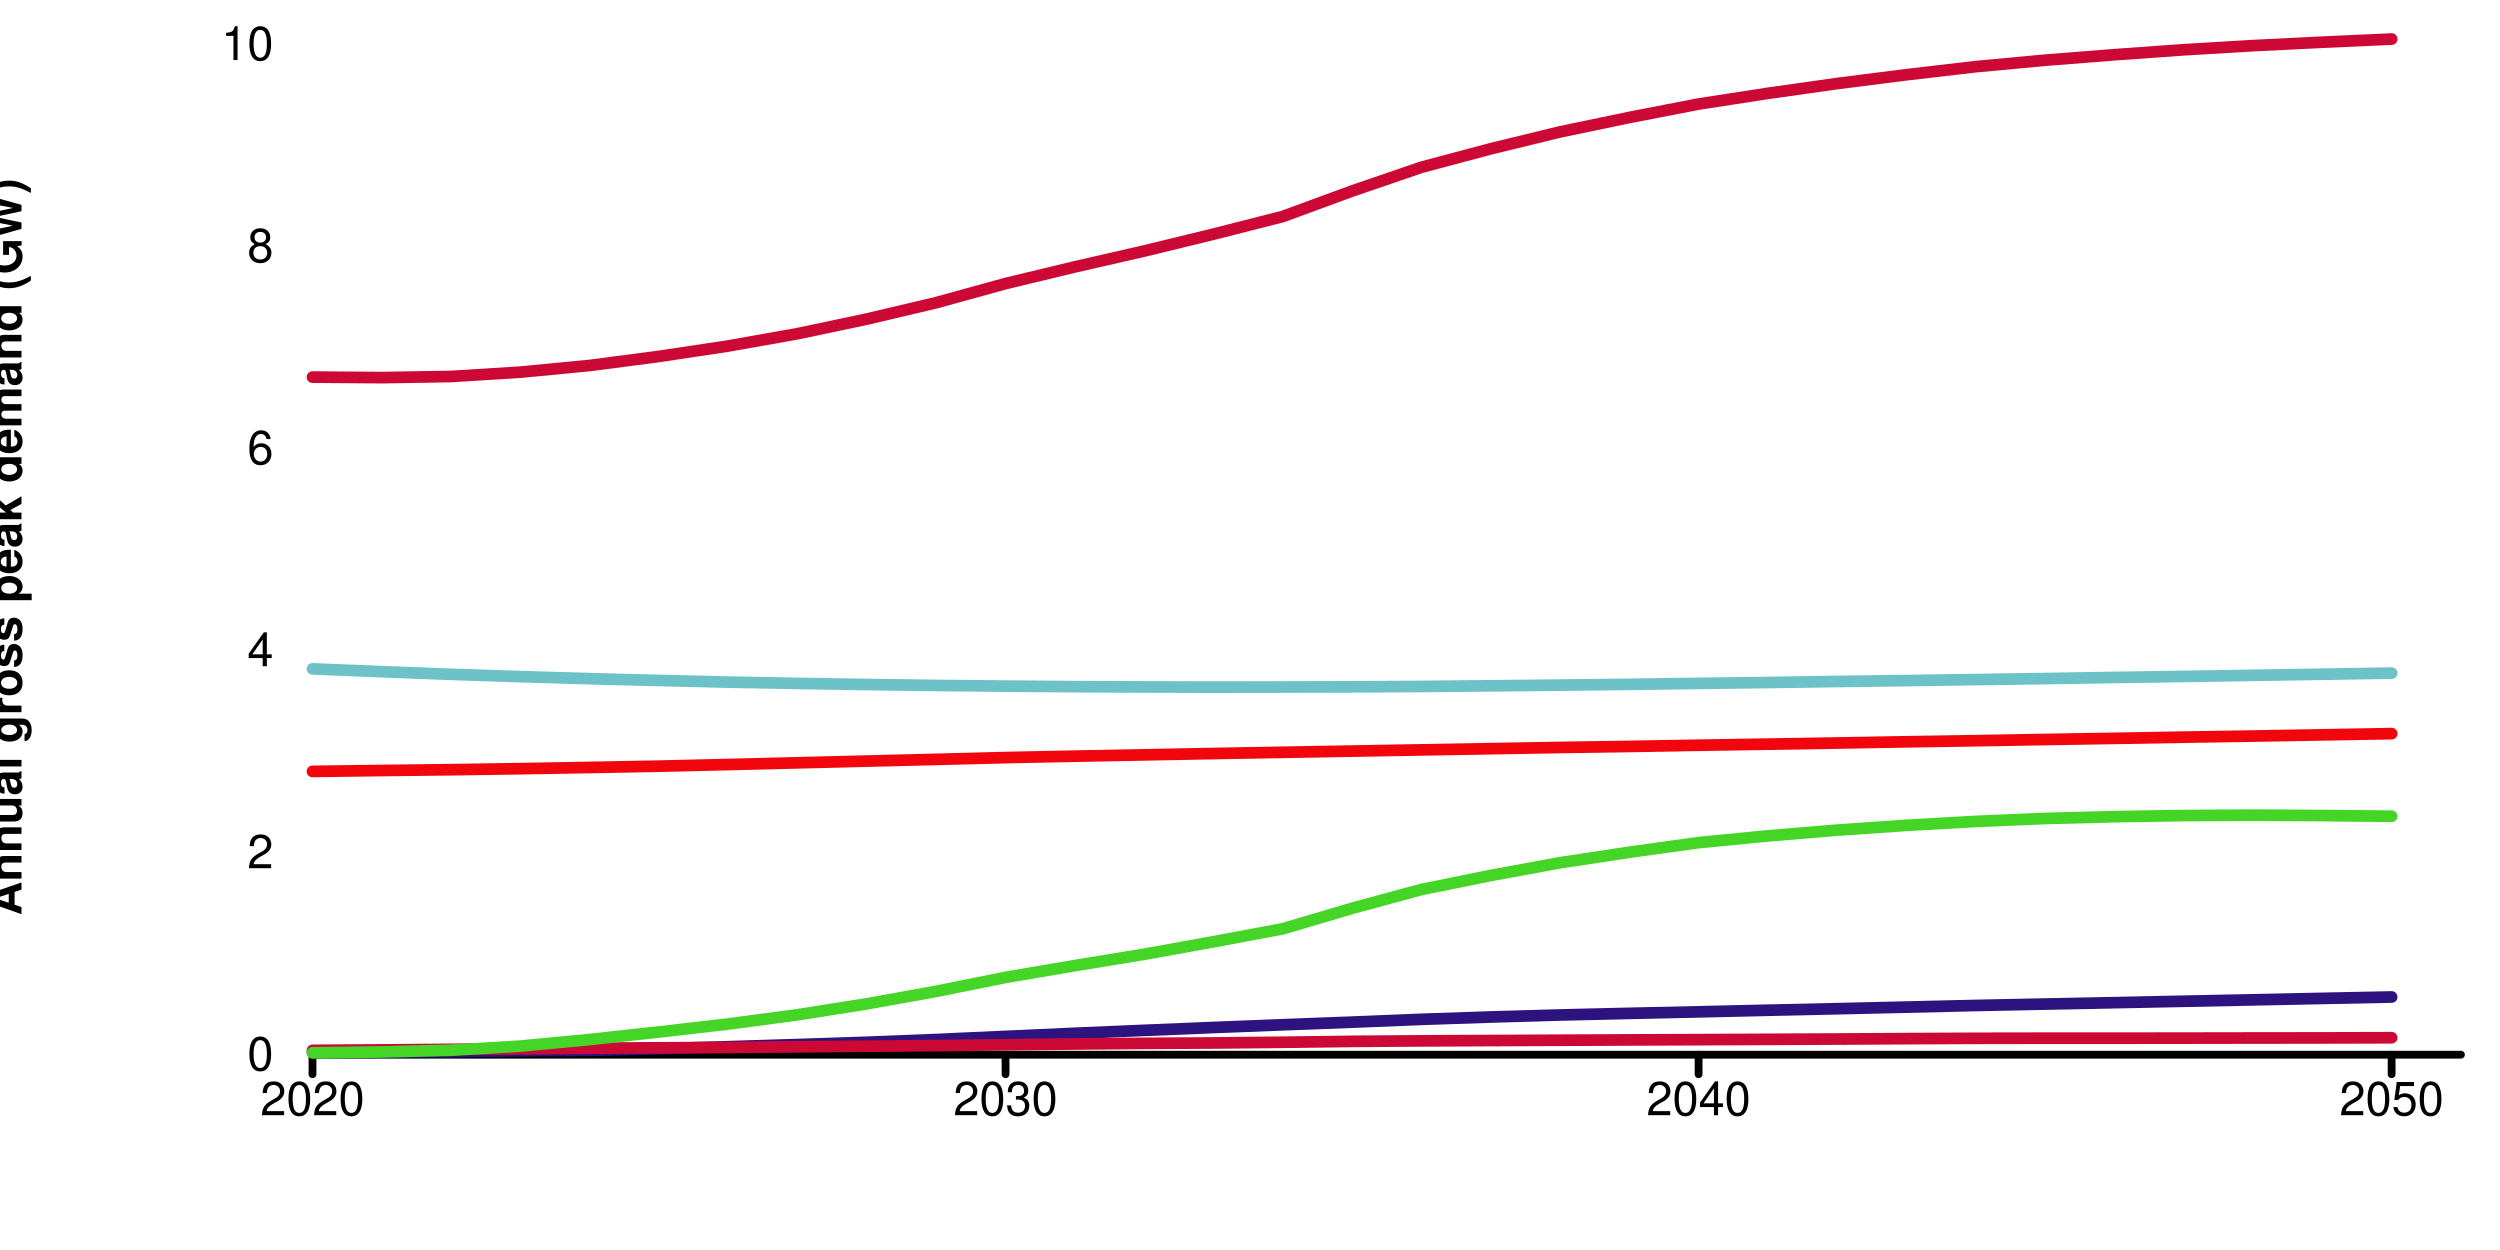
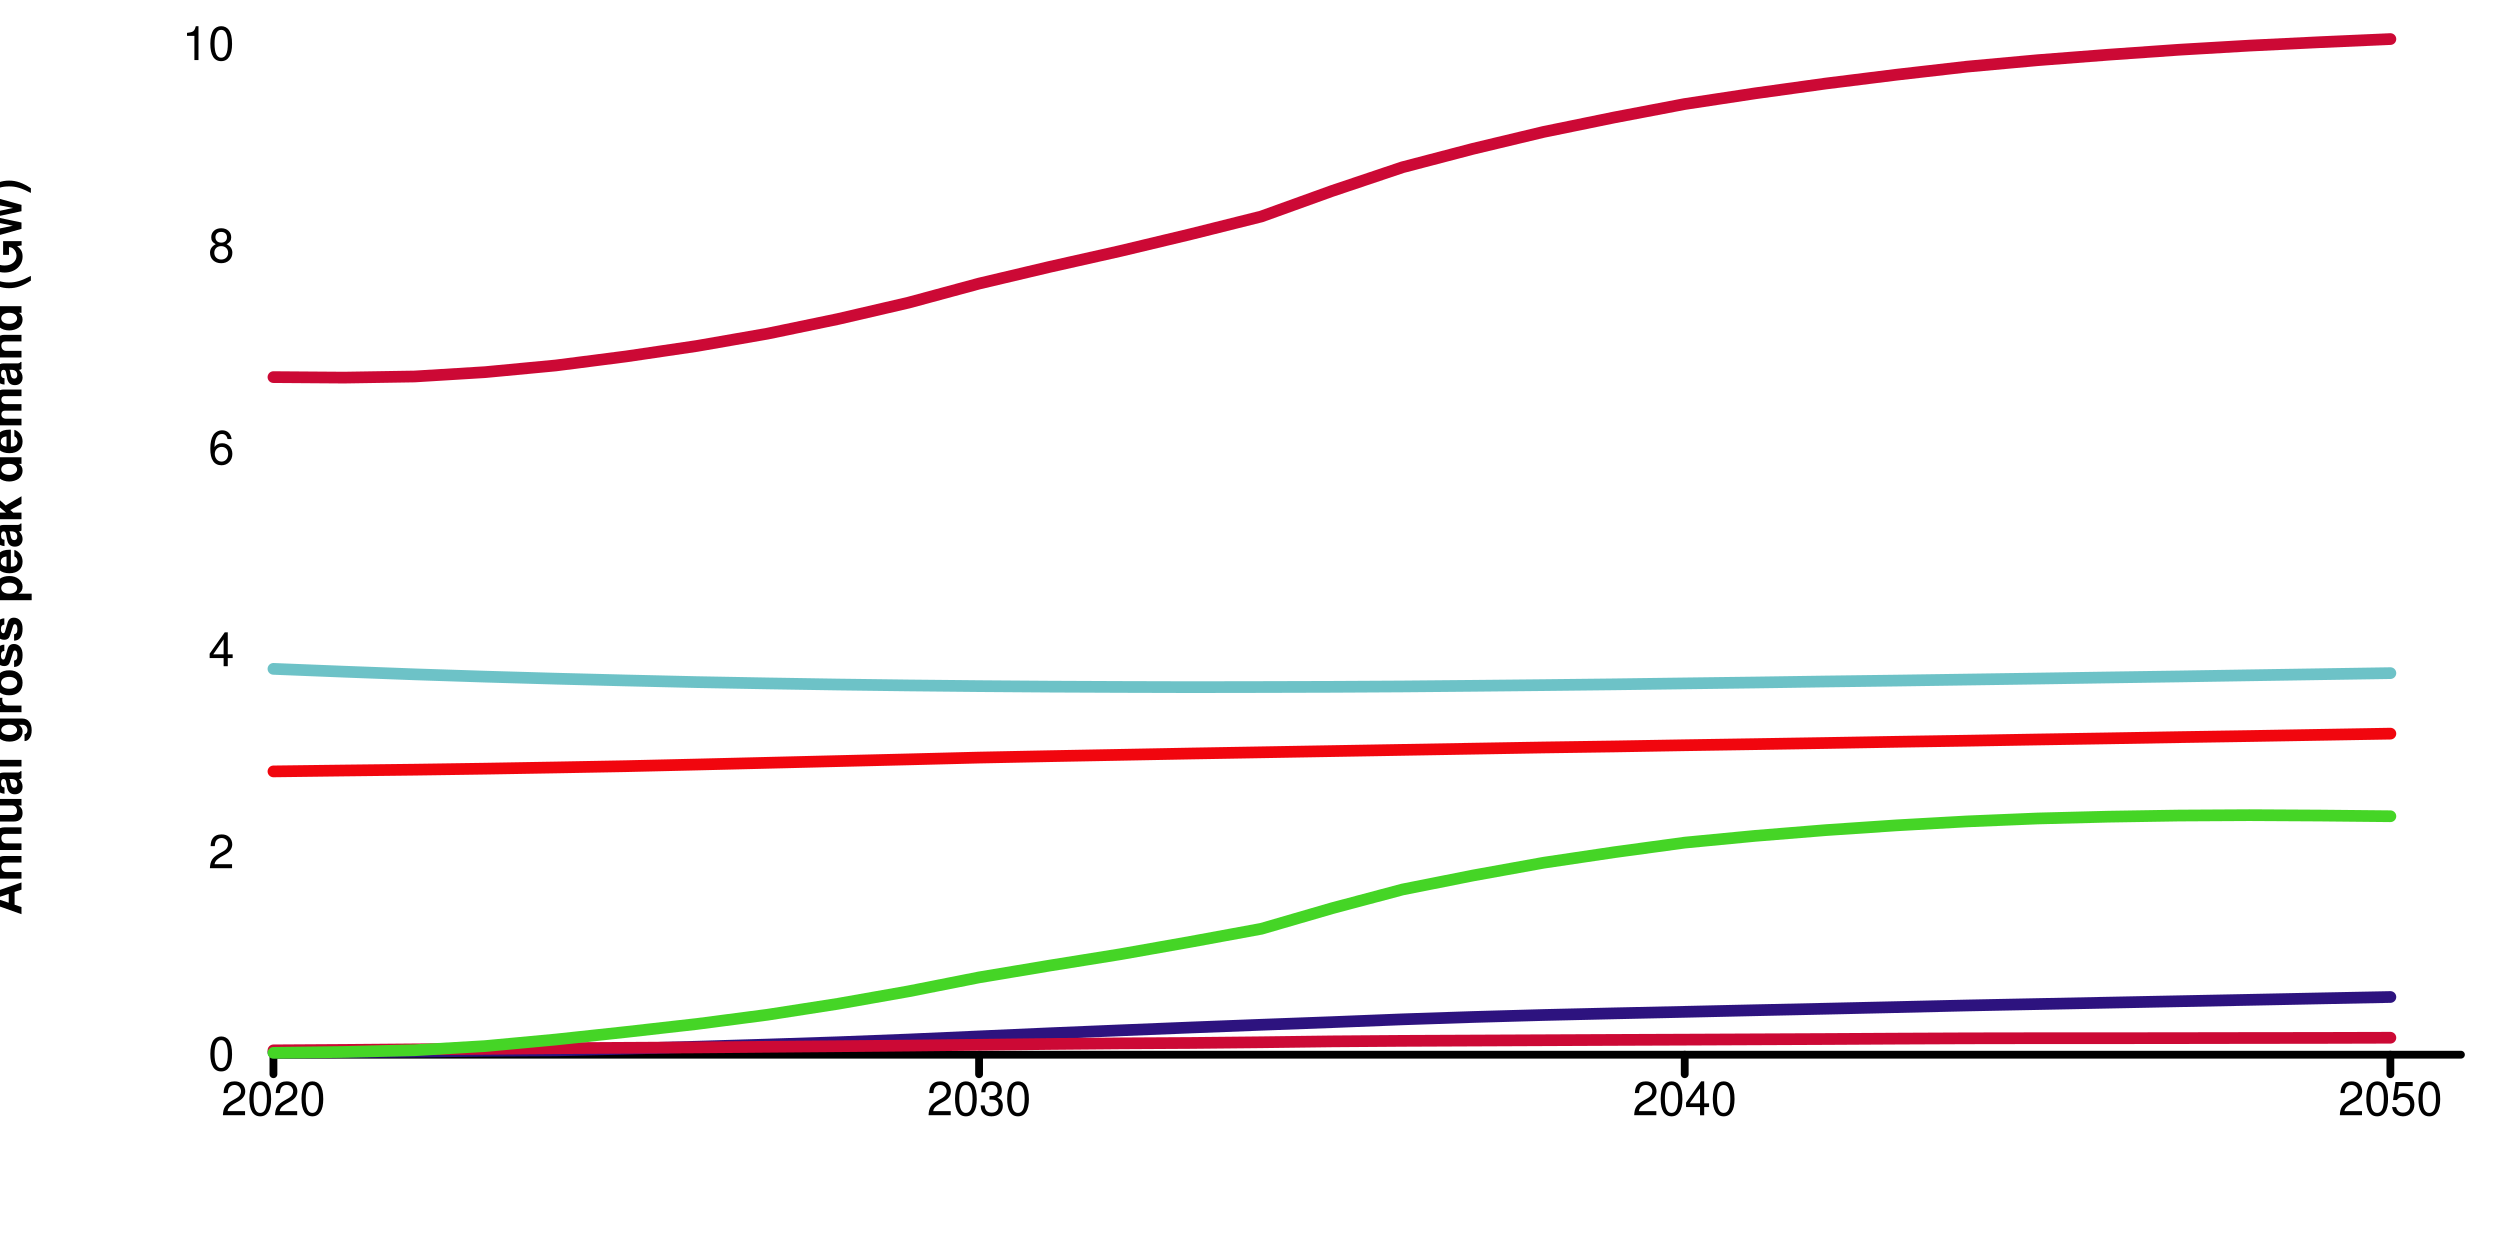
<svg xmlns="http://www.w3.org/2000/svg" width="640" height="320" viewBox="0 0 640 320" style="overflow:display" preserveAspectRatio="xMinYMin meet" overflow="visible">
  <defs>
    <style>
	.data-series path.line { fill-opacity: 0; }
	.data-series path.line.dotted { stroke-dasharray: 12 20 }
	.data-series circle { display: none; }
	.data-series:hover path.line, .data-series.on path.line { stroke-width: 5; }
	.data-series:hover circle, .data-series.on circle { display: inline; }
	.data-series circle:hover, .data-series circle.on { r: 6px!important; fill: black; }
	.grid { font-family: "Helvetica Neue",Helvetica,Arial,"Lucida Grande",sans-serif; }
	.grid line { stroke: rgb(0,0,0); stroke-width: 2; stroke-linecap: round; }
	.grid.grid-x text { text-anchor: middle; dominant-baseline: hanging; transform: translateY(10px); }
	.grid.grid-y text { text-anchor: end; dominant-baseline: middle; transform: translateX(-10px); }
	</style>
  </defs>
  <g class="grid grid-y">
-     <line x1="80" y1="270" x2="630" y2="270" data-left="80" />
-     <text x="80" y="270" text-anchor="end">0</text>
-     <text x="80" y="218.274" text-anchor="end">2</text>
-     <text x="80" y="166.548" text-anchor="end">4</text>
-     <text x="80" y="114.822" text-anchor="end">6</text>
-     <text x="80" y="63.097" text-anchor="end">8</text>
-     <text x="80" y="11.371" text-anchor="end">10</text>
+     <line x1="70" y1="270" x2="630" y2="270" data-left="70" />
+     <text x="70" y="270" text-anchor="end">0</text>
+     <text x="70" y="218.274" text-anchor="end">2</text>
+     <text x="70" y="166.548" text-anchor="end">4</text>
+     <text x="70" y="114.822" text-anchor="end">6</text>
+     <text x="70" y="63.097" text-anchor="end">8</text>
+     <text x="70" y="11.371" text-anchor="end">10</text>
    <text style="text-anchor:middle;dominant-baseline:hanging;font-weight:bold;transform: translateY(140px) rotate(-90deg);">Annual gross peak demand (GW)</text>
  </g>
  <g class="grid grid-x">
-     <line class="tick" x1="80" y1="270" x2="80" y2="275" />
-     <text x="80" y="270" text-anchor="middle">2020</text>
-     <line class="tick" x1="257.419" y1="270" x2="257.419" y2="275" />
-     <text x="257.419" y="270" text-anchor="middle">2030</text>
-     <line class="tick" x1="434.839" y1="270" x2="434.839" y2="275" />
-     <text x="434.839" y="270" text-anchor="middle">2040</text>
-     <line class="tick" x1="612.258" y1="270" x2="612.258" y2="275" />
-     <text x="612.258" y="270" text-anchor="middle">2050</text>
+     <line class="tick" x1="70" y1="270" x2="70" y2="275" />
+     <text x="70" y="270" text-anchor="middle">2020</text>
+     <line class="tick" x1="250.645" y1="270" x2="250.645" y2="275" />
+     <text x="250.645" y="270" text-anchor="middle">2030</text>
+     <line class="tick" x1="431.29" y1="270" x2="431.29" y2="275" />
+     <text x="431.29" y="270" text-anchor="middle">2040</text>
+     <line class="tick" x1="611.935" y1="270" x2="611.935" y2="275" />
+     <text x="611.935" y="270" text-anchor="middle">2050</text>
    <text style="text-anchor:middle;dominant-baseline:hanging;font-weight:bold;transform: translateY(140px) rotate(-90deg);" />
  </g>
  <g data-scenario="domestic" class="data-series">
-     <path d="M 80.00,197.48L 97.74,197.25L 115.48,197.04L 133.23,196.78L 150.97,196.47L 168.71,196.14L 186.45,195.72L 204.19,195.28L 221.94,194.84L 239.68,194.40L 257.42,193.94L 275.16,193.58L 292.90,193.24L 310.65,192.90L 328.39,192.59L 346.13,192.28L 363.87,191.97L 381.61,191.66L 399.35,191.35L 417.10,191.09L 434.84,190.78L 452.58,190.50L 470.32,190.21L 488.06,189.90L 505.81,189.62L 523.55,189.31L 541.29,189.02L 559.03,188.71L 576.77,188.43L 594.52,188.12L 612.26,187.81" id="Domestic" class="line" stroke="#F1060E" stroke-width="3" stroke-linecap="round" />
-     <circle cx="80.00" cy="197.48" data-y="2.804" data-x="2020" r="4" fill="#F1060E" />
-     <circle cx="97.74" cy="197.25" data-y="2.813" data-x="2021" r="4" fill="#F1060E" />
-     <circle cx="115.48" cy="197.04" data-y="2.821" data-x="2022" r="4" fill="#F1060E" />
-     <circle cx="133.23" cy="196.78" data-y="2.831" data-x="2023" r="4" fill="#F1060E" />
-     <circle cx="150.97" cy="196.47" data-y="2.843" data-x="2024" r="4" fill="#F1060E" />
-     <circle cx="168.71" cy="196.14" data-y="2.856" data-x="2025" r="4" fill="#F1060E" />
-     <circle cx="186.45" cy="195.72" data-y="2.872" data-x="2026" r="4" fill="#F1060E" />
-     <circle cx="204.19" cy="195.28" data-y="2.889" data-x="2027" r="4" fill="#F1060E" />
-     <circle cx="221.94" cy="194.84" data-y="2.906" data-x="2028" r="4" fill="#F1060E" />
-     <circle cx="239.68" cy="194.40" data-y="2.923" data-x="2029" r="4" fill="#F1060E" />
-     <circle cx="257.42" cy="193.94" data-y="2.941" data-x="2030" r="4" fill="#F1060E" />
-     <circle cx="275.16" cy="193.58" data-y="2.955" data-x="2031" r="4" fill="#F1060E" />
-     <circle cx="292.90" cy="193.24" data-y="2.968" data-x="2032" r="4" fill="#F1060E" />
-     <circle cx="310.65" cy="192.90" data-y="2.981" data-x="2033" r="4" fill="#F1060E" />
-     <circle cx="328.39" cy="192.59" data-y="2.993" data-x="2034" r="4" fill="#F1060E" />
-     <circle cx="346.13" cy="192.28" data-y="3.005" data-x="2035" r="4" fill="#F1060E" />
-     <circle cx="363.87" cy="191.97" data-y="3.017" data-x="2036" r="4" fill="#F1060E" />
-     <circle cx="381.61" cy="191.66" data-y="3.029" data-x="2037" r="4" fill="#F1060E" />
-     <circle cx="399.35" cy="191.35" data-y="3.041" data-x="2038" r="4" fill="#F1060E" />
-     <circle cx="417.10" cy="191.09" data-y="3.051" data-x="2039" r="4" fill="#F1060E" />
-     <circle cx="434.84" cy="190.78" data-y="3.063" data-x="2040" r="4" fill="#F1060E" />
-     <circle cx="452.58" cy="190.50" data-y="3.074" data-x="2041" r="4" fill="#F1060E" />
-     <circle cx="470.32" cy="190.21" data-y="3.085" data-x="2042" r="4" fill="#F1060E" />
-     <circle cx="488.06" cy="189.90" data-y="3.097" data-x="2043" r="4" fill="#F1060E" />
-     <circle cx="505.81" cy="189.62" data-y="3.108" data-x="2044" r="4" fill="#F1060E" />
-     <circle cx="523.55" cy="189.31" data-y="3.120" data-x="2045" r="4" fill="#F1060E" />
-     <circle cx="541.29" cy="189.02" data-y="3.131" data-x="2046" r="4" fill="#F1060E" />
-     <circle cx="559.03" cy="188.71" data-y="3.143" data-x="2047" r="4" fill="#F1060E" />
-     <circle cx="576.77" cy="188.43" data-y="3.154" data-x="2048" r="4" fill="#F1060E" />
-     <circle cx="594.52" cy="188.12" data-y="3.166" data-x="2049" r="4" fill="#F1060E" />
-     <circle cx="612.26" cy="187.81" data-y="3.178" data-x="2050" r="4" fill="#F1060E" />
+     <path d="M 70.00,197.48L 88.06,197.25L 106.13,197.04L 124.19,196.78L 142.26,196.47L 160.32,196.14L 178.39,195.72L 196.45,195.28L 214.52,194.84L 232.58,194.40L 250.65,193.94L 268.71,193.58L 286.77,193.24L 304.84,192.90L 322.90,192.59L 340.97,192.28L 359.03,191.97L 377.10,191.66L 395.16,191.35L 413.23,191.09L 431.29,190.78L 449.35,190.50L 467.42,190.21L 485.48,189.90L 503.55,189.62L 521.61,189.31L 539.68,189.02L 557.74,188.71L 575.81,188.43L 593.87,188.12L 611.94,187.81" id="Domestic" class="line" stroke="#F1060E" stroke-width="3" stroke-linecap="round" />
+     <circle cx="70.00" cy="197.48" data-y="2.804" data-x="2020" r="4" fill="#F1060E" />
+     <circle cx="88.06" cy="197.25" data-y="2.813" data-x="2021" r="4" fill="#F1060E" />
+     <circle cx="106.13" cy="197.04" data-y="2.821" data-x="2022" r="4" fill="#F1060E" />
+     <circle cx="124.19" cy="196.78" data-y="2.831" data-x="2023" r="4" fill="#F1060E" />
+     <circle cx="142.26" cy="196.47" data-y="2.843" data-x="2024" r="4" fill="#F1060E" />
+     <circle cx="160.32" cy="196.14" data-y="2.856" data-x="2025" r="4" fill="#F1060E" />
+     <circle cx="178.39" cy="195.72" data-y="2.872" data-x="2026" r="4" fill="#F1060E" />
+     <circle cx="196.45" cy="195.28" data-y="2.889" data-x="2027" r="4" fill="#F1060E" />
+     <circle cx="214.52" cy="194.84" data-y="2.906" data-x="2028" r="4" fill="#F1060E" />
+     <circle cx="232.58" cy="194.40" data-y="2.923" data-x="2029" r="4" fill="#F1060E" />
+     <circle cx="250.65" cy="193.94" data-y="2.941" data-x="2030" r="4" fill="#F1060E" />
+     <circle cx="268.71" cy="193.58" data-y="2.955" data-x="2031" r="4" fill="#F1060E" />
+     <circle cx="286.77" cy="193.24" data-y="2.968" data-x="2032" r="4" fill="#F1060E" />
+     <circle cx="304.84" cy="192.90" data-y="2.981" data-x="2033" r="4" fill="#F1060E" />
+     <circle cx="322.90" cy="192.59" data-y="2.993" data-x="2034" r="4" fill="#F1060E" />
+     <circle cx="340.97" cy="192.28" data-y="3.005" data-x="2035" r="4" fill="#F1060E" />
+     <circle cx="359.03" cy="191.97" data-y="3.017" data-x="2036" r="4" fill="#F1060E" />
+     <circle cx="377.10" cy="191.66" data-y="3.029" data-x="2037" r="4" fill="#F1060E" />
+     <circle cx="395.16" cy="191.35" data-y="3.041" data-x="2038" r="4" fill="#F1060E" />
+     <circle cx="413.23" cy="191.09" data-y="3.051" data-x="2039" r="4" fill="#F1060E" />
+     <circle cx="431.29" cy="190.78" data-y="3.063" data-x="2040" r="4" fill="#F1060E" />
+     <circle cx="449.35" cy="190.50" data-y="3.074" data-x="2041" r="4" fill="#F1060E" />
+     <circle cx="467.42" cy="190.21" data-y="3.085" data-x="2042" r="4" fill="#F1060E" />
+     <circle cx="485.48" cy="189.90" data-y="3.097" data-x="2043" r="4" fill="#F1060E" />
+     <circle cx="503.55" cy="189.62" data-y="3.108" data-x="2044" r="4" fill="#F1060E" />
+     <circle cx="521.61" cy="189.31" data-y="3.120" data-x="2045" r="4" fill="#F1060E" />
+     <circle cx="539.68" cy="189.02" data-y="3.131" data-x="2046" r="4" fill="#F1060E" />
+     <circle cx="557.74" cy="188.71" data-y="3.143" data-x="2047" r="4" fill="#F1060E" />
+     <circle cx="575.81" cy="188.43" data-y="3.154" data-x="2048" r="4" fill="#F1060E" />
+     <circle cx="593.87" cy="188.12" data-y="3.166" data-x="2049" r="4" fill="#F1060E" />
+     <circle cx="611.94" cy="187.81" data-y="3.178" data-x="2050" r="4" fill="#F1060E" />
  </g>
  <g data-scenario="i-and-c" class="data-series">
-     <path d="M 80.00,171.23L 97.74,171.95L 115.48,172.63L 133.23,173.22L 150.97,173.74L 168.71,174.20L 186.45,174.62L 204.19,174.95L 221.94,175.24L 239.68,175.47L 257.42,175.65L 275.16,175.78L 292.90,175.86L 310.65,175.91L 328.39,175.88L 346.13,175.83L 363.87,175.73L 381.61,175.57L 399.35,175.39L 417.10,175.19L 434.84,174.95L 452.58,174.72L 470.32,174.46L 488.06,174.23L 505.81,173.97L 523.55,173.71L 541.29,173.43L 559.03,173.17L 576.77,172.88L 594.52,172.60L 612.26,172.32" id="I &amp; C" class="line" stroke="#6DC2C7" stroke-width="3" stroke-linecap="round" />
-     <circle cx="80.00" cy="171.23" data-y="3.819" data-x="2020" r="4" fill="#6DC2C7" />
-     <circle cx="97.74" cy="171.95" data-y="3.791" data-x="2021" r="4" fill="#6DC2C7" />
-     <circle cx="115.48" cy="172.63" data-y="3.765" data-x="2022" r="4" fill="#6DC2C7" />
-     <circle cx="133.23" cy="173.22" data-y="3.742" data-x="2023" r="4" fill="#6DC2C7" />
-     <circle cx="150.97" cy="173.74" data-y="3.722" data-x="2024" r="4" fill="#6DC2C7" />
-     <circle cx="168.71" cy="174.20" data-y="3.704" data-x="2025" r="4" fill="#6DC2C7" />
-     <circle cx="186.45" cy="174.62" data-y="3.688" data-x="2026" r="4" fill="#6DC2C7" />
-     <circle cx="204.19" cy="174.95" data-y="3.675" data-x="2027" r="4" fill="#6DC2C7" />
-     <circle cx="221.94" cy="175.24" data-y="3.664" data-x="2028" r="4" fill="#6DC2C7" />
-     <circle cx="239.68" cy="175.47" data-y="3.655" data-x="2029" r="4" fill="#6DC2C7" />
-     <circle cx="257.42" cy="175.65" data-y="3.648" data-x="2030" r="4" fill="#6DC2C7" />
-     <circle cx="275.16" cy="175.78" data-y="3.643" data-x="2031" r="4" fill="#6DC2C7" />
-     <circle cx="292.90" cy="175.86" data-y="3.640" data-x="2032" r="4" fill="#6DC2C7" />
-     <circle cx="310.65" cy="175.91" data-y="3.638" data-x="2033" r="4" fill="#6DC2C7" />
-     <circle cx="328.39" cy="175.88" data-y="3.639" data-x="2034" r="4" fill="#6DC2C7" />
-     <circle cx="346.13" cy="175.83" data-y="3.641" data-x="2035" r="4" fill="#6DC2C7" />
-     <circle cx="363.87" cy="175.73" data-y="3.645" data-x="2036" r="4" fill="#6DC2C7" />
-     <circle cx="381.61" cy="175.57" data-y="3.651" data-x="2037" r="4" fill="#6DC2C7" />
-     <circle cx="399.35" cy="175.39" data-y="3.658" data-x="2038" r="4" fill="#6DC2C7" />
-     <circle cx="417.10" cy="175.19" data-y="3.666" data-x="2039" r="4" fill="#6DC2C7" />
-     <circle cx="434.84" cy="174.95" data-y="3.675" data-x="2040" r="4" fill="#6DC2C7" />
-     <circle cx="452.58" cy="174.72" data-y="3.684" data-x="2041" r="4" fill="#6DC2C7" />
-     <circle cx="470.32" cy="174.46" data-y="3.694" data-x="2042" r="4" fill="#6DC2C7" />
-     <circle cx="488.06" cy="174.23" data-y="3.703" data-x="2043" r="4" fill="#6DC2C7" />
-     <circle cx="505.81" cy="173.97" data-y="3.713" data-x="2044" r="4" fill="#6DC2C7" />
-     <circle cx="523.55" cy="173.71" data-y="3.723" data-x="2045" r="4" fill="#6DC2C7" />
-     <circle cx="541.29" cy="173.43" data-y="3.734" data-x="2046" r="4" fill="#6DC2C7" />
-     <circle cx="559.03" cy="173.17" data-y="3.744" data-x="2047" r="4" fill="#6DC2C7" />
-     <circle cx="576.77" cy="172.88" data-y="3.755" data-x="2048" r="4" fill="#6DC2C7" />
-     <circle cx="594.52" cy="172.60" data-y="3.766" data-x="2049" r="4" fill="#6DC2C7" />
-     <circle cx="612.26" cy="172.32" data-y="3.777" data-x="2050" r="4" fill="#6DC2C7" />
+     <path d="M 70.00,171.23L 88.06,171.95L 106.13,172.63L 124.19,173.22L 142.26,173.74L 160.32,174.20L 178.39,174.62L 196.45,174.95L 214.52,175.24L 232.58,175.47L 250.65,175.65L 268.71,175.78L 286.77,175.86L 304.84,175.91L 322.90,175.88L 340.97,175.83L 359.03,175.73L 377.10,175.57L 395.16,175.39L 413.23,175.19L 431.29,174.95L 449.35,174.72L 467.42,174.46L 485.48,174.23L 503.55,173.97L 521.61,173.71L 539.68,173.43L 557.74,173.17L 575.81,172.88L 593.87,172.60L 611.94,172.32" id="I &amp; C" class="line" stroke="#6DC2C7" stroke-width="3" stroke-linecap="round" />
+     <circle cx="70.00" cy="171.23" data-y="3.819" data-x="2020" r="4" fill="#6DC2C7" />
+     <circle cx="88.06" cy="171.95" data-y="3.791" data-x="2021" r="4" fill="#6DC2C7" />
+     <circle cx="106.13" cy="172.63" data-y="3.765" data-x="2022" r="4" fill="#6DC2C7" />
+     <circle cx="124.19" cy="173.22" data-y="3.742" data-x="2023" r="4" fill="#6DC2C7" />
+     <circle cx="142.26" cy="173.74" data-y="3.722" data-x="2024" r="4" fill="#6DC2C7" />
+     <circle cx="160.32" cy="174.20" data-y="3.704" data-x="2025" r="4" fill="#6DC2C7" />
+     <circle cx="178.39" cy="174.62" data-y="3.688" data-x="2026" r="4" fill="#6DC2C7" />
+     <circle cx="196.45" cy="174.95" data-y="3.675" data-x="2027" r="4" fill="#6DC2C7" />
+     <circle cx="214.52" cy="175.24" data-y="3.664" data-x="2028" r="4" fill="#6DC2C7" />
+     <circle cx="232.58" cy="175.47" data-y="3.655" data-x="2029" r="4" fill="#6DC2C7" />
+     <circle cx="250.65" cy="175.65" data-y="3.648" data-x="2030" r="4" fill="#6DC2C7" />
+     <circle cx="268.71" cy="175.78" data-y="3.643" data-x="2031" r="4" fill="#6DC2C7" />
+     <circle cx="286.77" cy="175.86" data-y="3.640" data-x="2032" r="4" fill="#6DC2C7" />
+     <circle cx="304.84" cy="175.91" data-y="3.638" data-x="2033" r="4" fill="#6DC2C7" />
+     <circle cx="322.90" cy="175.88" data-y="3.639" data-x="2034" r="4" fill="#6DC2C7" />
+     <circle cx="340.97" cy="175.83" data-y="3.641" data-x="2035" r="4" fill="#6DC2C7" />
+     <circle cx="359.03" cy="175.73" data-y="3.645" data-x="2036" r="4" fill="#6DC2C7" />
+     <circle cx="377.10" cy="175.57" data-y="3.651" data-x="2037" r="4" fill="#6DC2C7" />
+     <circle cx="395.16" cy="175.39" data-y="3.658" data-x="2038" r="4" fill="#6DC2C7" />
+     <circle cx="413.23" cy="175.19" data-y="3.666" data-x="2039" r="4" fill="#6DC2C7" />
+     <circle cx="431.29" cy="174.95" data-y="3.675" data-x="2040" r="4" fill="#6DC2C7" />
+     <circle cx="449.35" cy="174.72" data-y="3.684" data-x="2041" r="4" fill="#6DC2C7" />
+     <circle cx="467.42" cy="174.46" data-y="3.694" data-x="2042" r="4" fill="#6DC2C7" />
+     <circle cx="485.48" cy="174.23" data-y="3.703" data-x="2043" r="4" fill="#6DC2C7" />
+     <circle cx="503.55" cy="173.97" data-y="3.713" data-x="2044" r="4" fill="#6DC2C7" />
+     <circle cx="521.61" cy="173.71" data-y="3.723" data-x="2045" r="4" fill="#6DC2C7" />
+     <circle cx="539.68" cy="173.43" data-y="3.734" data-x="2046" r="4" fill="#6DC2C7" />
+     <circle cx="557.74" cy="173.17" data-y="3.744" data-x="2047" r="4" fill="#6DC2C7" />
+     <circle cx="575.81" cy="172.88" data-y="3.755" data-x="2048" r="4" fill="#6DC2C7" />
+     <circle cx="593.87" cy="172.60" data-y="3.766" data-x="2049" r="4" fill="#6DC2C7" />
+     <circle cx="611.94" cy="172.32" data-y="3.777" data-x="2050" r="4" fill="#6DC2C7" />
  </g>
  <g data-scenario="heat-pumps---domestic" class="data-series">
-     <path d="M 80.00,269.41L 97.74,269.35L 115.48,269.22L 133.23,268.99L 150.97,268.89L 168.71,268.47L 186.45,267.96L 204.19,267.41L 221.94,266.82L 239.68,266.12L 257.42,265.32L 275.16,264.52L 292.90,263.77L 310.65,263.04L 328.39,262.34L 346.13,261.67L 363.87,260.95L 381.61,260.35L 399.35,259.84L 417.10,259.42L 434.84,259.03L 452.58,258.62L 470.32,258.23L 488.06,257.82L 505.81,257.40L 523.55,257.04L 541.29,256.68L 559.03,256.32L 576.77,255.96L 594.52,255.59L 612.26,255.23" id="Heat pumps - domestic" class="line" stroke="#2D137F" stroke-width="3" stroke-linecap="round" />
-     <circle cx="80.00" cy="269.41" data-y="0.023" data-x="2020" r="4" fill="#2D137F" />
-     <circle cx="97.74" cy="269.35" data-y="0.025" data-x="2021" r="4" fill="#2D137F" />
-     <circle cx="115.48" cy="269.22" data-y="0.030" data-x="2022" r="4" fill="#2D137F" />
-     <circle cx="133.23" cy="268.99" data-y="0.039" data-x="2023" r="4" fill="#2D137F" />
-     <circle cx="150.97" cy="268.89" data-y="0.043" data-x="2024" r="4" fill="#2D137F" />
-     <circle cx="168.71" cy="268.47" data-y="0.059" data-x="2025" r="4" fill="#2D137F" />
-     <circle cx="186.45" cy="267.96" data-y="0.079" data-x="2026" r="4" fill="#2D137F" />
-     <circle cx="204.19" cy="267.41" data-y="0.100" data-x="2027" r="4" fill="#2D137F" />
-     <circle cx="221.94" cy="266.82" data-y="0.123" data-x="2028" r="4" fill="#2D137F" />
-     <circle cx="239.68" cy="266.12" data-y="0.150" data-x="2029" r="4" fill="#2D137F" />
-     <circle cx="257.42" cy="265.32" data-y="0.181" data-x="2030" r="4" fill="#2D137F" />
-     <circle cx="275.16" cy="264.52" data-y="0.212" data-x="2031" r="4" fill="#2D137F" />
-     <circle cx="292.90" cy="263.77" data-y="0.241" data-x="2032" r="4" fill="#2D137F" />
-     <circle cx="310.65" cy="263.04" data-y="0.269" data-x="2033" r="4" fill="#2D137F" />
-     <circle cx="328.39" cy="262.34" data-y="0.296" data-x="2034" r="4" fill="#2D137F" />
-     <circle cx="346.13" cy="261.67" data-y="0.322" data-x="2035" r="4" fill="#2D137F" />
-     <circle cx="363.87" cy="260.95" data-y="0.350" data-x="2036" r="4" fill="#2D137F" />
-     <circle cx="381.61" cy="260.35" data-y="0.373" data-x="2037" r="4" fill="#2D137F" />
-     <circle cx="399.35" cy="259.84" data-y="0.393" data-x="2038" r="4" fill="#2D137F" />
-     <circle cx="417.10" cy="259.42" data-y="0.409" data-x="2039" r="4" fill="#2D137F" />
-     <circle cx="434.84" cy="259.03" data-y="0.424" data-x="2040" r="4" fill="#2D137F" />
-     <circle cx="452.58" cy="258.62" data-y="0.440" data-x="2041" r="4" fill="#2D137F" />
-     <circle cx="470.32" cy="258.23" data-y="0.455" data-x="2042" r="4" fill="#2D137F" />
-     <circle cx="488.06" cy="257.82" data-y="0.471" data-x="2043" r="4" fill="#2D137F" />
-     <circle cx="505.81" cy="257.40" data-y="0.487" data-x="2044" r="4" fill="#2D137F" />
-     <circle cx="523.55" cy="257.04" data-y="0.501" data-x="2045" r="4" fill="#2D137F" />
-     <circle cx="541.29" cy="256.68" data-y="0.515" data-x="2046" r="4" fill="#2D137F" />
-     <circle cx="559.03" cy="256.32" data-y="0.529" data-x="2047" r="4" fill="#2D137F" />
-     <circle cx="576.77" cy="255.96" data-y="0.543" data-x="2048" r="4" fill="#2D137F" />
-     <circle cx="594.52" cy="255.59" data-y="0.557" data-x="2049" r="4" fill="#2D137F" />
-     <circle cx="612.26" cy="255.23" data-y="0.571" data-x="2050" r="4" fill="#2D137F" />
+     <path d="M 70.00,269.41L 88.06,269.35L 106.13,269.22L 124.19,268.99L 142.26,268.89L 160.32,268.47L 178.39,267.96L 196.45,267.41L 214.52,266.82L 232.58,266.12L 250.65,265.32L 268.71,264.52L 286.77,263.77L 304.84,263.04L 322.90,262.34L 340.97,261.67L 359.03,260.95L 377.10,260.35L 395.16,259.84L 413.23,259.42L 431.29,259.03L 449.35,258.62L 467.42,258.23L 485.48,257.82L 503.55,257.40L 521.61,257.04L 539.68,256.68L 557.74,256.32L 575.81,255.96L 593.87,255.59L 611.94,255.23" id="Heat pumps - domestic" class="line" stroke="#2D137F" stroke-width="3" stroke-linecap="round" />
+     <circle cx="70.00" cy="269.41" data-y="0.023" data-x="2020" r="4" fill="#2D137F" />
+     <circle cx="88.06" cy="269.35" data-y="0.025" data-x="2021" r="4" fill="#2D137F" />
+     <circle cx="106.13" cy="269.22" data-y="0.030" data-x="2022" r="4" fill="#2D137F" />
+     <circle cx="124.19" cy="268.99" data-y="0.039" data-x="2023" r="4" fill="#2D137F" />
+     <circle cx="142.26" cy="268.89" data-y="0.043" data-x="2024" r="4" fill="#2D137F" />
+     <circle cx="160.32" cy="268.47" data-y="0.059" data-x="2025" r="4" fill="#2D137F" />
+     <circle cx="178.39" cy="267.96" data-y="0.079" data-x="2026" r="4" fill="#2D137F" />
+     <circle cx="196.45" cy="267.41" data-y="0.100" data-x="2027" r="4" fill="#2D137F" />
+     <circle cx="214.52" cy="266.82" data-y="0.123" data-x="2028" r="4" fill="#2D137F" />
+     <circle cx="232.58" cy="266.12" data-y="0.150" data-x="2029" r="4" fill="#2D137F" />
+     <circle cx="250.65" cy="265.32" data-y="0.181" data-x="2030" r="4" fill="#2D137F" />
+     <circle cx="268.71" cy="264.52" data-y="0.212" data-x="2031" r="4" fill="#2D137F" />
+     <circle cx="286.77" cy="263.77" data-y="0.241" data-x="2032" r="4" fill="#2D137F" />
+     <circle cx="304.84" cy="263.04" data-y="0.269" data-x="2033" r="4" fill="#2D137F" />
+     <circle cx="322.90" cy="262.34" data-y="0.296" data-x="2034" r="4" fill="#2D137F" />
+     <circle cx="340.97" cy="261.67" data-y="0.322" data-x="2035" r="4" fill="#2D137F" />
+     <circle cx="359.03" cy="260.95" data-y="0.350" data-x="2036" r="4" fill="#2D137F" />
+     <circle cx="377.10" cy="260.35" data-y="0.373" data-x="2037" r="4" fill="#2D137F" />
+     <circle cx="395.16" cy="259.84" data-y="0.393" data-x="2038" r="4" fill="#2D137F" />
+     <circle cx="413.23" cy="259.42" data-y="0.409" data-x="2039" r="4" fill="#2D137F" />
+     <circle cx="431.29" cy="259.03" data-y="0.424" data-x="2040" r="4" fill="#2D137F" />
+     <circle cx="449.35" cy="258.62" data-y="0.440" data-x="2041" r="4" fill="#2D137F" />
+     <circle cx="467.42" cy="258.23" data-y="0.455" data-x="2042" r="4" fill="#2D137F" />
+     <circle cx="485.48" cy="257.82" data-y="0.471" data-x="2043" r="4" fill="#2D137F" />
+     <circle cx="503.55" cy="257.40" data-y="0.487" data-x="2044" r="4" fill="#2D137F" />
+     <circle cx="521.61" cy="257.04" data-y="0.501" data-x="2045" r="4" fill="#2D137F" />
+     <circle cx="539.68" cy="256.68" data-y="0.515" data-x="2046" r="4" fill="#2D137F" />
+     <circle cx="557.74" cy="256.32" data-y="0.529" data-x="2047" r="4" fill="#2D137F" />
+     <circle cx="575.81" cy="255.96" data-y="0.543" data-x="2048" r="4" fill="#2D137F" />
+     <circle cx="593.87" cy="255.59" data-y="0.557" data-x="2049" r="4" fill="#2D137F" />
+     <circle cx="611.94" cy="255.23" data-y="0.571" data-x="2050" r="4" fill="#2D137F" />
  </g>
  <g data-scenario="heat-pumps---i-and-c" class="data-series">
-     <path d="M 80.00,268.89L 97.74,268.78L 115.48,268.63L 133.23,268.50L 150.97,268.34L 168.71,268.24L 186.45,268.14L 204.19,267.98L 221.94,267.83L 239.68,267.67L 257.42,267.47L 275.16,267.26L 292.90,267.10L 310.65,267.00L 328.39,266.82L 346.13,266.59L 363.87,266.46L 381.61,266.38L 399.35,266.30L 417.10,266.22L 434.84,266.15L 452.58,266.07L 470.32,265.99L 488.06,265.89L 505.81,265.81L 523.55,265.78L 541.29,265.78L 559.03,265.76L 576.77,265.73L 594.52,265.71L 612.26,265.66" id="Heat pumps - I &amp; C" class="line" stroke="#cc0935" stroke-width="3" stroke-linecap="round" />
-     <circle cx="80.00" cy="268.89" data-y="0.043" data-x="2020" r="4" fill="#cc0935" />
-     <circle cx="97.74" cy="268.78" data-y="0.047" data-x="2021" r="4" fill="#cc0935" />
-     <circle cx="115.48" cy="268.63" data-y="0.053" data-x="2022" r="4" fill="#cc0935" />
-     <circle cx="133.23" cy="268.50" data-y="0.058" data-x="2023" r="4" fill="#cc0935" />
-     <circle cx="150.97" cy="268.34" data-y="0.064" data-x="2024" r="4" fill="#cc0935" />
-     <circle cx="168.71" cy="268.24" data-y="0.068" data-x="2025" r="4" fill="#cc0935" />
-     <circle cx="186.45" cy="268.14" data-y="0.072" data-x="2026" r="4" fill="#cc0935" />
-     <circle cx="204.19" cy="267.98" data-y="0.078" data-x="2027" r="4" fill="#cc0935" />
-     <circle cx="221.94" cy="267.83" data-y="0.084" data-x="2028" r="4" fill="#cc0935" />
-     <circle cx="239.68" cy="267.67" data-y="0.090" data-x="2029" r="4" fill="#cc0935" />
-     <circle cx="257.42" cy="267.47" data-y="0.098" data-x="2030" r="4" fill="#cc0935" />
-     <circle cx="275.16" cy="267.26" data-y="0.106" data-x="2031" r="4" fill="#cc0935" />
-     <circle cx="292.90" cy="267.10" data-y="0.112" data-x="2032" r="4" fill="#cc0935" />
-     <circle cx="310.65" cy="267.00" data-y="0.116" data-x="2033" r="4" fill="#cc0935" />
-     <circle cx="328.39" cy="266.82" data-y="0.123" data-x="2034" r="4" fill="#cc0935" />
-     <circle cx="346.13" cy="266.59" data-y="0.132" data-x="2035" r="4" fill="#cc0935" />
-     <circle cx="363.87" cy="266.46" data-y="0.137" data-x="2036" r="4" fill="#cc0935" />
-     <circle cx="381.61" cy="266.38" data-y="0.140" data-x="2037" r="4" fill="#cc0935" />
-     <circle cx="399.35" cy="266.30" data-y="0.143" data-x="2038" r="4" fill="#cc0935" />
-     <circle cx="417.10" cy="266.22" data-y="0.146" data-x="2039" r="4" fill="#cc0935" />
-     <circle cx="434.84" cy="266.15" data-y="0.149" data-x="2040" r="4" fill="#cc0935" />
-     <circle cx="452.58" cy="266.07" data-y="0.152" data-x="2041" r="4" fill="#cc0935" />
-     <circle cx="470.32" cy="265.99" data-y="0.155" data-x="2042" r="4" fill="#cc0935" />
-     <circle cx="488.06" cy="265.89" data-y="0.159" data-x="2043" r="4" fill="#cc0935" />
-     <circle cx="505.81" cy="265.81" data-y="0.162" data-x="2044" r="4" fill="#cc0935" />
-     <circle cx="523.55" cy="265.78" data-y="0.163" data-x="2045" r="4" fill="#cc0935" />
-     <circle cx="541.29" cy="265.78" data-y="0.163" data-x="2046" r="4" fill="#cc0935" />
-     <circle cx="559.03" cy="265.76" data-y="0.164" data-x="2047" r="4" fill="#cc0935" />
-     <circle cx="576.77" cy="265.73" data-y="0.165" data-x="2048" r="4" fill="#cc0935" />
-     <circle cx="594.52" cy="265.71" data-y="0.166" data-x="2049" r="4" fill="#cc0935" />
-     <circle cx="612.26" cy="265.66" data-y="0.168" data-x="2050" r="4" fill="#cc0935" />
+     <path d="M 70.00,268.89L 88.06,268.78L 106.13,268.63L 124.19,268.50L 142.26,268.34L 160.32,268.24L 178.39,268.14L 196.45,267.98L 214.52,267.83L 232.58,267.67L 250.65,267.47L 268.71,267.26L 286.77,267.10L 304.84,267.00L 322.90,266.82L 340.97,266.59L 359.03,266.46L 377.10,266.38L 395.16,266.30L 413.23,266.22L 431.29,266.15L 449.35,266.07L 467.42,265.99L 485.48,265.89L 503.55,265.81L 521.61,265.78L 539.68,265.78L 557.74,265.76L 575.81,265.73L 593.87,265.71L 611.94,265.66" id="Heat pumps - I &amp; C" class="line" stroke="#cc0935" stroke-width="3" stroke-linecap="round" />
+     <circle cx="70.00" cy="268.89" data-y="0.043" data-x="2020" r="4" fill="#cc0935" />
+     <circle cx="88.06" cy="268.78" data-y="0.047" data-x="2021" r="4" fill="#cc0935" />
+     <circle cx="106.13" cy="268.63" data-y="0.053" data-x="2022" r="4" fill="#cc0935" />
+     <circle cx="124.19" cy="268.50" data-y="0.058" data-x="2023" r="4" fill="#cc0935" />
+     <circle cx="142.26" cy="268.34" data-y="0.064" data-x="2024" r="4" fill="#cc0935" />
+     <circle cx="160.32" cy="268.24" data-y="0.068" data-x="2025" r="4" fill="#cc0935" />
+     <circle cx="178.39" cy="268.14" data-y="0.072" data-x="2026" r="4" fill="#cc0935" />
+     <circle cx="196.45" cy="267.98" data-y="0.078" data-x="2027" r="4" fill="#cc0935" />
+     <circle cx="214.52" cy="267.83" data-y="0.084" data-x="2028" r="4" fill="#cc0935" />
+     <circle cx="232.58" cy="267.67" data-y="0.090" data-x="2029" r="4" fill="#cc0935" />
+     <circle cx="250.65" cy="267.47" data-y="0.098" data-x="2030" r="4" fill="#cc0935" />
+     <circle cx="268.71" cy="267.26" data-y="0.106" data-x="2031" r="4" fill="#cc0935" />
+     <circle cx="286.77" cy="267.10" data-y="0.112" data-x="2032" r="4" fill="#cc0935" />
+     <circle cx="304.84" cy="267.00" data-y="0.116" data-x="2033" r="4" fill="#cc0935" />
+     <circle cx="322.90" cy="266.82" data-y="0.123" data-x="2034" r="4" fill="#cc0935" />
+     <circle cx="340.97" cy="266.59" data-y="0.132" data-x="2035" r="4" fill="#cc0935" />
+     <circle cx="359.03" cy="266.46" data-y="0.137" data-x="2036" r="4" fill="#cc0935" />
+     <circle cx="377.10" cy="266.38" data-y="0.140" data-x="2037" r="4" fill="#cc0935" />
+     <circle cx="395.16" cy="266.30" data-y="0.143" data-x="2038" r="4" fill="#cc0935" />
+     <circle cx="413.23" cy="266.22" data-y="0.146" data-x="2039" r="4" fill="#cc0935" />
+     <circle cx="431.29" cy="266.15" data-y="0.149" data-x="2040" r="4" fill="#cc0935" />
+     <circle cx="449.35" cy="266.07" data-y="0.152" data-x="2041" r="4" fill="#cc0935" />
+     <circle cx="467.42" cy="265.99" data-y="0.155" data-x="2042" r="4" fill="#cc0935" />
+     <circle cx="485.48" cy="265.89" data-y="0.159" data-x="2043" r="4" fill="#cc0935" />
+     <circle cx="503.55" cy="265.81" data-y="0.162" data-x="2044" r="4" fill="#cc0935" />
+     <circle cx="521.61" cy="265.78" data-y="0.163" data-x="2045" r="4" fill="#cc0935" />
+     <circle cx="539.68" cy="265.78" data-y="0.163" data-x="2046" r="4" fill="#cc0935" />
+     <circle cx="557.74" cy="265.76" data-y="0.164" data-x="2047" r="4" fill="#cc0935" />
+     <circle cx="575.81" cy="265.73" data-y="0.165" data-x="2048" r="4" fill="#cc0935" />
+     <circle cx="593.87" cy="265.71" data-y="0.166" data-x="2049" r="4" fill="#cc0935" />
+     <circle cx="611.94" cy="265.66" data-y="0.168" data-x="2050" r="4" fill="#cc0935" />
  </g>
  <g data-scenario="ev" class="data-series">
-     <path d="M 80.00,269.53L 97.74,269.30L 115.48,268.86L 133.23,267.80L 150.97,266.12L 168.71,264.18L 186.45,262.14L 204.19,259.78L 221.94,256.97L 239.68,253.78L 257.42,250.21L 275.16,247.19L 292.90,244.29L 310.65,241.09L 328.39,237.77L 346.13,232.52L 363.87,227.71L 381.61,224.12L 399.35,220.86L 417.10,218.17L 434.84,215.71L 452.58,213.98L 470.32,212.51L 488.06,211.29L 505.81,210.28L 523.55,209.53L 541.29,209.07L 559.03,208.78L 576.77,208.68L 594.52,208.78L 612.26,208.96" id="EV" class="line" stroke="#45D526" stroke-width="3" stroke-linecap="round" />
-     <circle cx="80.00" cy="269.53" data-y="0.018" data-x="2020" r="4" fill="#45D526" />
-     <circle cx="97.74" cy="269.30" data-y="0.027" data-x="2021" r="4" fill="#45D526" />
-     <circle cx="115.48" cy="268.86" data-y="0.044" data-x="2022" r="4" fill="#45D526" />
-     <circle cx="133.23" cy="267.80" data-y="0.085" data-x="2023" r="4" fill="#45D526" />
-     <circle cx="150.97" cy="266.12" data-y="0.150" data-x="2024" r="4" fill="#45D526" />
-     <circle cx="168.71" cy="264.18" data-y="0.225" data-x="2025" r="4" fill="#45D526" />
-     <circle cx="186.45" cy="262.14" data-y="0.304" data-x="2026" r="4" fill="#45D526" />
-     <circle cx="204.19" cy="259.78" data-y="0.395" data-x="2027" r="4" fill="#45D526" />
-     <circle cx="221.94" cy="256.97" data-y="0.504" data-x="2028" r="4" fill="#45D526" />
-     <circle cx="239.68" cy="253.78" data-y="0.627" data-x="2029" r="4" fill="#45D526" />
-     <circle cx="257.42" cy="250.21" data-y="0.765" data-x="2030" r="4" fill="#45D526" />
-     <circle cx="275.16" cy="247.19" data-y="0.882" data-x="2031" r="4" fill="#45D526" />
-     <circle cx="292.90" cy="244.29" data-y="0.994" data-x="2032" r="4" fill="#45D526" />
-     <circle cx="310.65" cy="241.09" data-y="1.118" data-x="2033" r="4" fill="#45D526" />
-     <circle cx="328.39" cy="237.77" data-y="1.246" data-x="2034" r="4" fill="#45D526" />
-     <circle cx="346.13" cy="232.52" data-y="1.449" data-x="2035" r="4" fill="#45D526" />
-     <circle cx="363.87" cy="227.71" data-y="1.635" data-x="2036" r="4" fill="#45D526" />
-     <circle cx="381.61" cy="224.12" data-y="1.774" data-x="2037" r="4" fill="#45D526" />
-     <circle cx="399.35" cy="220.86" data-y="1.900" data-x="2038" r="4" fill="#45D526" />
-     <circle cx="417.10" cy="218.17" data-y="2.004" data-x="2039" r="4" fill="#45D526" />
-     <circle cx="434.84" cy="215.71" data-y="2.099" data-x="2040" r="4" fill="#45D526" />
-     <circle cx="452.58" cy="213.98" data-y="2.166" data-x="2041" r="4" fill="#45D526" />
-     <circle cx="470.32" cy="212.51" data-y="2.223" data-x="2042" r="4" fill="#45D526" />
-     <circle cx="488.06" cy="211.29" data-y="2.270" data-x="2043" r="4" fill="#45D526" />
-     <circle cx="505.81" cy="210.28" data-y="2.309" data-x="2044" r="4" fill="#45D526" />
-     <circle cx="523.55" cy="209.53" data-y="2.338" data-x="2045" r="4" fill="#45D526" />
-     <circle cx="541.29" cy="209.07" data-y="2.356" data-x="2046" r="4" fill="#45D526" />
-     <circle cx="559.03" cy="208.78" data-y="2.367" data-x="2047" r="4" fill="#45D526" />
-     <circle cx="576.77" cy="208.68" data-y="2.371" data-x="2048" r="4" fill="#45D526" />
-     <circle cx="594.52" cy="208.78" data-y="2.367" data-x="2049" r="4" fill="#45D526" />
-     <circle cx="612.26" cy="208.96" data-y="2.360" data-x="2050" r="4" fill="#45D526" />
+     <path d="M 70.00,269.53L 88.06,269.30L 106.13,268.86L 124.19,267.80L 142.26,266.12L 160.32,264.18L 178.39,262.14L 196.45,259.78L 214.52,256.97L 232.58,253.78L 250.65,250.21L 268.71,247.19L 286.77,244.29L 304.84,241.09L 322.90,237.77L 340.97,232.52L 359.03,227.71L 377.10,224.12L 395.16,220.86L 413.23,218.17L 431.29,215.71L 449.35,213.98L 467.42,212.51L 485.48,211.29L 503.55,210.28L 521.61,209.53L 539.68,209.07L 557.74,208.78L 575.81,208.68L 593.87,208.78L 611.94,208.96" id="EV" class="line" stroke="#45D526" stroke-width="3" stroke-linecap="round" />
+     <circle cx="70.00" cy="269.53" data-y="0.018" data-x="2020" r="4" fill="#45D526" />
+     <circle cx="88.06" cy="269.30" data-y="0.027" data-x="2021" r="4" fill="#45D526" />
+     <circle cx="106.13" cy="268.86" data-y="0.044" data-x="2022" r="4" fill="#45D526" />
+     <circle cx="124.19" cy="267.80" data-y="0.085" data-x="2023" r="4" fill="#45D526" />
+     <circle cx="142.26" cy="266.12" data-y="0.150" data-x="2024" r="4" fill="#45D526" />
+     <circle cx="160.32" cy="264.18" data-y="0.225" data-x="2025" r="4" fill="#45D526" />
+     <circle cx="178.39" cy="262.14" data-y="0.304" data-x="2026" r="4" fill="#45D526" />
+     <circle cx="196.45" cy="259.78" data-y="0.395" data-x="2027" r="4" fill="#45D526" />
+     <circle cx="214.52" cy="256.97" data-y="0.504" data-x="2028" r="4" fill="#45D526" />
+     <circle cx="232.58" cy="253.78" data-y="0.627" data-x="2029" r="4" fill="#45D526" />
+     <circle cx="250.65" cy="250.21" data-y="0.765" data-x="2030" r="4" fill="#45D526" />
+     <circle cx="268.71" cy="247.19" data-y="0.882" data-x="2031" r="4" fill="#45D526" />
+     <circle cx="286.77" cy="244.29" data-y="0.994" data-x="2032" r="4" fill="#45D526" />
+     <circle cx="304.84" cy="241.09" data-y="1.118" data-x="2033" r="4" fill="#45D526" />
+     <circle cx="322.90" cy="237.77" data-y="1.246" data-x="2034" r="4" fill="#45D526" />
+     <circle cx="340.97" cy="232.52" data-y="1.449" data-x="2035" r="4" fill="#45D526" />
+     <circle cx="359.03" cy="227.71" data-y="1.635" data-x="2036" r="4" fill="#45D526" />
+     <circle cx="377.10" cy="224.12" data-y="1.774" data-x="2037" r="4" fill="#45D526" />
+     <circle cx="395.16" cy="220.86" data-y="1.900" data-x="2038" r="4" fill="#45D526" />
+     <circle cx="413.23" cy="218.17" data-y="2.004" data-x="2039" r="4" fill="#45D526" />
+     <circle cx="431.29" cy="215.71" data-y="2.099" data-x="2040" r="4" fill="#45D526" />
+     <circle cx="449.35" cy="213.98" data-y="2.166" data-x="2041" r="4" fill="#45D526" />
+     <circle cx="467.42" cy="212.51" data-y="2.223" data-x="2042" r="4" fill="#45D526" />
+     <circle cx="485.48" cy="211.29" data-y="2.270" data-x="2043" r="4" fill="#45D526" />
+     <circle cx="503.55" cy="210.28" data-y="2.309" data-x="2044" r="4" fill="#45D526" />
+     <circle cx="521.61" cy="209.53" data-y="2.338" data-x="2045" r="4" fill="#45D526" />
+     <circle cx="539.68" cy="209.07" data-y="2.356" data-x="2046" r="4" fill="#45D526" />
+     <circle cx="557.74" cy="208.78" data-y="2.367" data-x="2047" r="4" fill="#45D526" />
+     <circle cx="575.81" cy="208.68" data-y="2.371" data-x="2048" r="4" fill="#45D526" />
+     <circle cx="593.87" cy="208.78" data-y="2.367" data-x="2049" r="4" fill="#45D526" />
+     <circle cx="611.94" cy="208.96" data-y="2.360" data-x="2050" r="4" fill="#45D526" />
  </g>
  <g data-scenario="total-demand" class="data-series">
-     <path d="M 80.00,96.54L 97.74,96.67L 115.48,96.38L 133.23,95.27L 150.97,93.56L 168.71,91.24L 186.45,88.57L 204.19,85.42L 221.94,81.67L 239.68,77.48L 257.42,72.59L 275.16,68.32L 292.90,64.26L 310.65,59.94L 328.39,55.42L 346.13,48.90L 363.87,42.82L 381.61,38.09L 399.35,33.77L 417.10,30.07L 434.84,26.63L 452.58,23.89L 470.32,21.38L 488.06,19.13L 505.81,17.06L 523.55,15.41L 541.29,14.01L 559.03,12.74L 576.77,11.68L 594.52,10.80L 612.26,10.00" id="Total demand" class="line" stroke="#cc0935" stroke-width="3" stroke-linecap="round" />
-     <circle cx="80.00" cy="96.54" data-y="6.707" data-x="2020" r="4" fill="#cc0935" />
-     <circle cx="97.74" cy="96.67" data-y="6.702" data-x="2021" r="4" fill="#cc0935" />
-     <circle cx="115.48" cy="96.38" data-y="6.713" data-x="2022" r="4" fill="#cc0935" />
-     <circle cx="133.23" cy="95.27" data-y="6.756" data-x="2023" r="4" fill="#cc0935" />
-     <circle cx="150.97" cy="93.56" data-y="6.822" data-x="2024" r="4" fill="#cc0935" />
-     <circle cx="168.71" cy="91.24" data-y="6.912" data-x="2025" r="4" fill="#cc0935" />
-     <circle cx="186.45" cy="88.57" data-y="7.015" data-x="2026" r="4" fill="#cc0935" />
-     <circle cx="204.19" cy="85.42" data-y="7.137" data-x="2027" r="4" fill="#cc0935" />
-     <circle cx="221.94" cy="81.67" data-y="7.282" data-x="2028" r="4" fill="#cc0935" />
-     <circle cx="239.68" cy="77.48" data-y="7.444" data-x="2029" r="4" fill="#cc0935" />
-     <circle cx="257.42" cy="72.59" data-y="7.633" data-x="2030" r="4" fill="#cc0935" />
-     <circle cx="275.16" cy="68.32" data-y="7.798" data-x="2031" r="4" fill="#cc0935" />
-     <circle cx="292.90" cy="64.26" data-y="7.955" data-x="2032" r="4" fill="#cc0935" />
-     <circle cx="310.65" cy="59.94" data-y="8.122" data-x="2033" r="4" fill="#cc0935" />
-     <circle cx="328.39" cy="55.42" data-y="8.297" data-x="2034" r="4" fill="#cc0935" />
-     <circle cx="346.13" cy="48.90" data-y="8.549" data-x="2035" r="4" fill="#cc0935" />
-     <circle cx="363.87" cy="42.82" data-y="8.784" data-x="2036" r="4" fill="#cc0935" />
-     <circle cx="381.61" cy="38.09" data-y="8.967" data-x="2037" r="4" fill="#cc0935" />
-     <circle cx="399.35" cy="33.77" data-y="9.134" data-x="2038" r="4" fill="#cc0935" />
-     <circle cx="417.10" cy="30.07" data-y="9.277" data-x="2039" r="4" fill="#cc0935" />
-     <circle cx="434.84" cy="26.63" data-y="9.410" data-x="2040" r="4" fill="#cc0935" />
-     <circle cx="452.58" cy="23.89" data-y="9.516" data-x="2041" r="4" fill="#cc0935" />
-     <circle cx="470.32" cy="21.38" data-y="9.613" data-x="2042" r="4" fill="#cc0935" />
-     <circle cx="488.06" cy="19.13" data-y="9.700" data-x="2043" r="4" fill="#cc0935" />
-     <circle cx="505.81" cy="17.06" data-y="9.780" data-x="2044" r="4" fill="#cc0935" />
-     <circle cx="523.55" cy="15.41" data-y="9.844" data-x="2045" r="4" fill="#cc0935" />
-     <circle cx="541.29" cy="14.01" data-y="9.898" data-x="2046" r="4" fill="#cc0935" />
-     <circle cx="559.03" cy="12.74" data-y="9.947" data-x="2047" r="4" fill="#cc0935" />
-     <circle cx="576.77" cy="11.68" data-y="9.988" data-x="2048" r="4" fill="#cc0935" />
-     <circle cx="594.52" cy="10.80" data-y="10.022" data-x="2049" r="4" fill="#cc0935" />
-     <circle cx="612.26" cy="10.00" data-y="10.053" data-x="2050" r="4" fill="#cc0935" />
+     <path d="M 70.00,96.54L 88.06,96.67L 106.13,96.38L 124.19,95.27L 142.26,93.56L 160.32,91.24L 178.39,88.57L 196.45,85.42L 214.52,81.67L 232.58,77.48L 250.65,72.59L 268.71,68.32L 286.77,64.26L 304.84,59.94L 322.90,55.42L 340.97,48.90L 359.03,42.82L 377.10,38.09L 395.16,33.77L 413.23,30.07L 431.29,26.63L 449.35,23.89L 467.42,21.38L 485.48,19.13L 503.55,17.06L 521.61,15.41L 539.68,14.01L 557.74,12.74L 575.81,11.68L 593.87,10.80L 611.94,10.00" id="Total demand" class="line" stroke="#cc0935" stroke-width="3" stroke-linecap="round" />
+     <circle cx="70.00" cy="96.54" data-y="6.707" data-x="2020" r="4" fill="#cc0935" />
+     <circle cx="88.06" cy="96.67" data-y="6.702" data-x="2021" r="4" fill="#cc0935" />
+     <circle cx="106.13" cy="96.38" data-y="6.713" data-x="2022" r="4" fill="#cc0935" />
+     <circle cx="124.19" cy="95.27" data-y="6.756" data-x="2023" r="4" fill="#cc0935" />
+     <circle cx="142.26" cy="93.56" data-y="6.822" data-x="2024" r="4" fill="#cc0935" />
+     <circle cx="160.32" cy="91.24" data-y="6.912" data-x="2025" r="4" fill="#cc0935" />
+     <circle cx="178.39" cy="88.57" data-y="7.015" data-x="2026" r="4" fill="#cc0935" />
+     <circle cx="196.45" cy="85.42" data-y="7.137" data-x="2027" r="4" fill="#cc0935" />
+     <circle cx="214.52" cy="81.67" data-y="7.282" data-x="2028" r="4" fill="#cc0935" />
+     <circle cx="232.58" cy="77.48" data-y="7.444" data-x="2029" r="4" fill="#cc0935" />
+     <circle cx="250.65" cy="72.59" data-y="7.633" data-x="2030" r="4" fill="#cc0935" />
+     <circle cx="268.71" cy="68.32" data-y="7.798" data-x="2031" r="4" fill="#cc0935" />
+     <circle cx="286.77" cy="64.26" data-y="7.955" data-x="2032" r="4" fill="#cc0935" />
+     <circle cx="304.84" cy="59.94" data-y="8.122" data-x="2033" r="4" fill="#cc0935" />
+     <circle cx="322.90" cy="55.42" data-y="8.297" data-x="2034" r="4" fill="#cc0935" />
+     <circle cx="340.97" cy="48.90" data-y="8.549" data-x="2035" r="4" fill="#cc0935" />
+     <circle cx="359.03" cy="42.82" data-y="8.784" data-x="2036" r="4" fill="#cc0935" />
+     <circle cx="377.10" cy="38.09" data-y="8.967" data-x="2037" r="4" fill="#cc0935" />
+     <circle cx="395.16" cy="33.77" data-y="9.134" data-x="2038" r="4" fill="#cc0935" />
+     <circle cx="413.23" cy="30.07" data-y="9.277" data-x="2039" r="4" fill="#cc0935" />
+     <circle cx="431.29" cy="26.63" data-y="9.410" data-x="2040" r="4" fill="#cc0935" />
+     <circle cx="449.35" cy="23.89" data-y="9.516" data-x="2041" r="4" fill="#cc0935" />
+     <circle cx="467.42" cy="21.38" data-y="9.613" data-x="2042" r="4" fill="#cc0935" />
+     <circle cx="485.48" cy="19.13" data-y="9.700" data-x="2043" r="4" fill="#cc0935" />
+     <circle cx="503.55" cy="17.06" data-y="9.780" data-x="2044" r="4" fill="#cc0935" />
+     <circle cx="521.61" cy="15.41" data-y="9.844" data-x="2045" r="4" fill="#cc0935" />
+     <circle cx="539.68" cy="14.01" data-y="9.898" data-x="2046" r="4" fill="#cc0935" />
+     <circle cx="557.74" cy="12.74" data-y="9.947" data-x="2047" r="4" fill="#cc0935" />
+     <circle cx="575.81" cy="11.68" data-y="9.988" data-x="2048" r="4" fill="#cc0935" />
+     <circle cx="593.87" cy="10.80" data-y="10.022" data-x="2049" r="4" fill="#cc0935" />
+     <circle cx="611.94" cy="10.00" data-y="10.053" data-x="2050" r="4" fill="#cc0935" />
  </g>
</svg>
